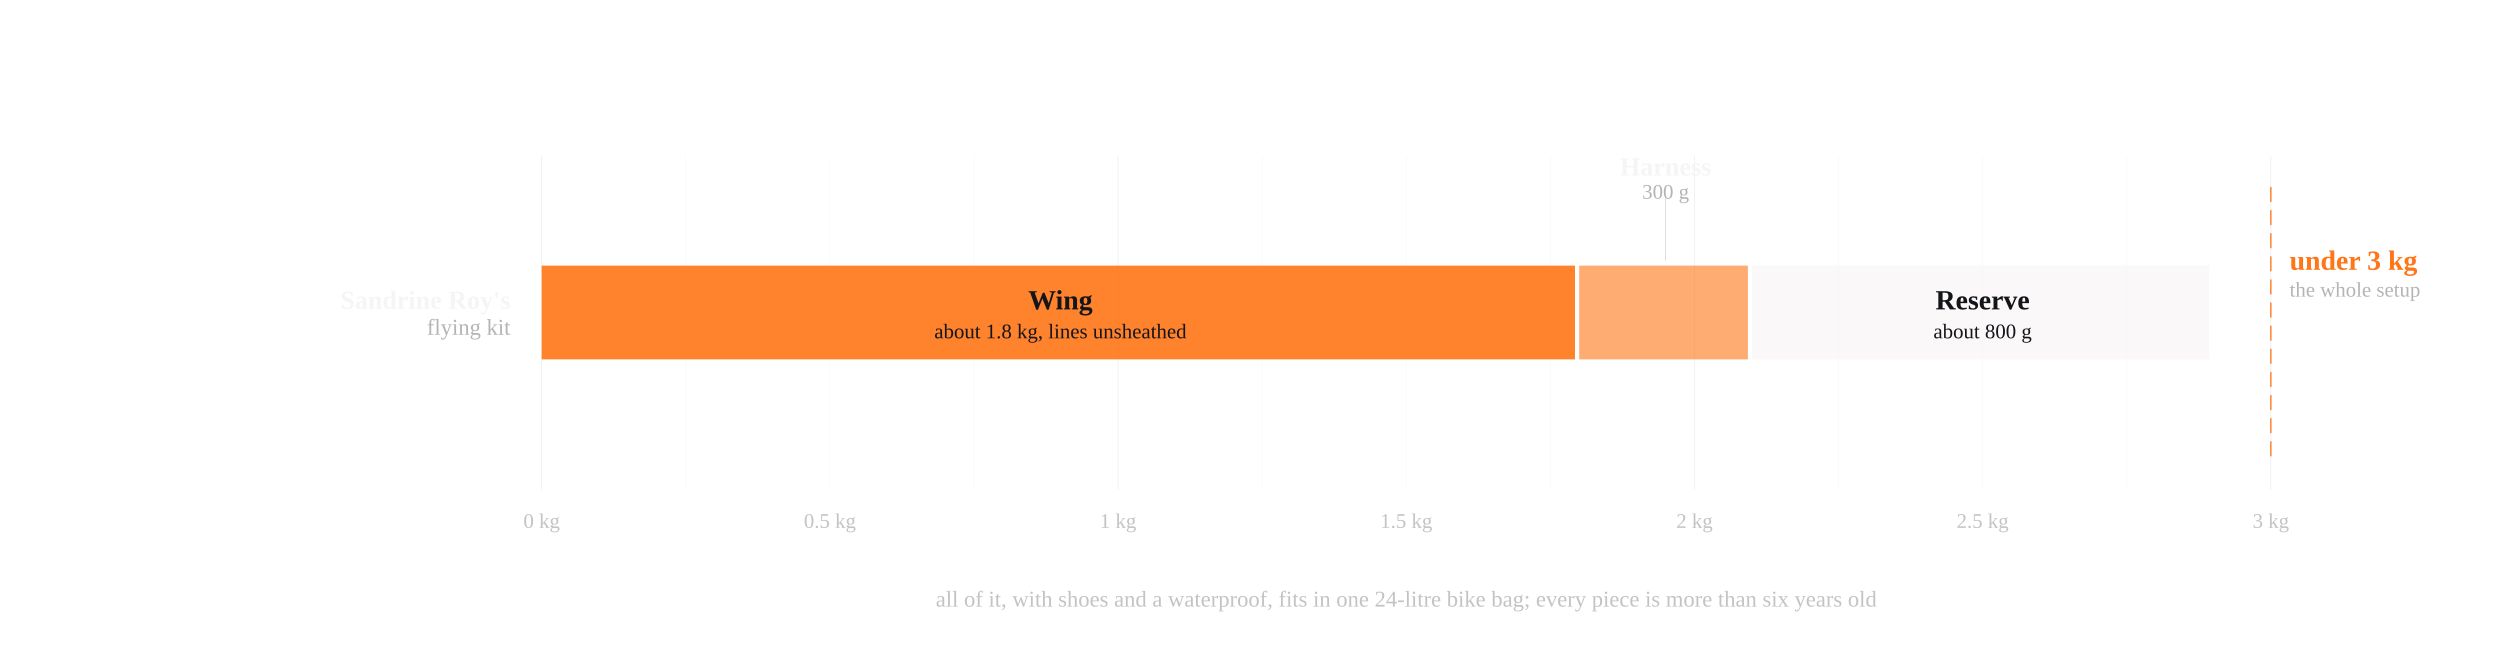
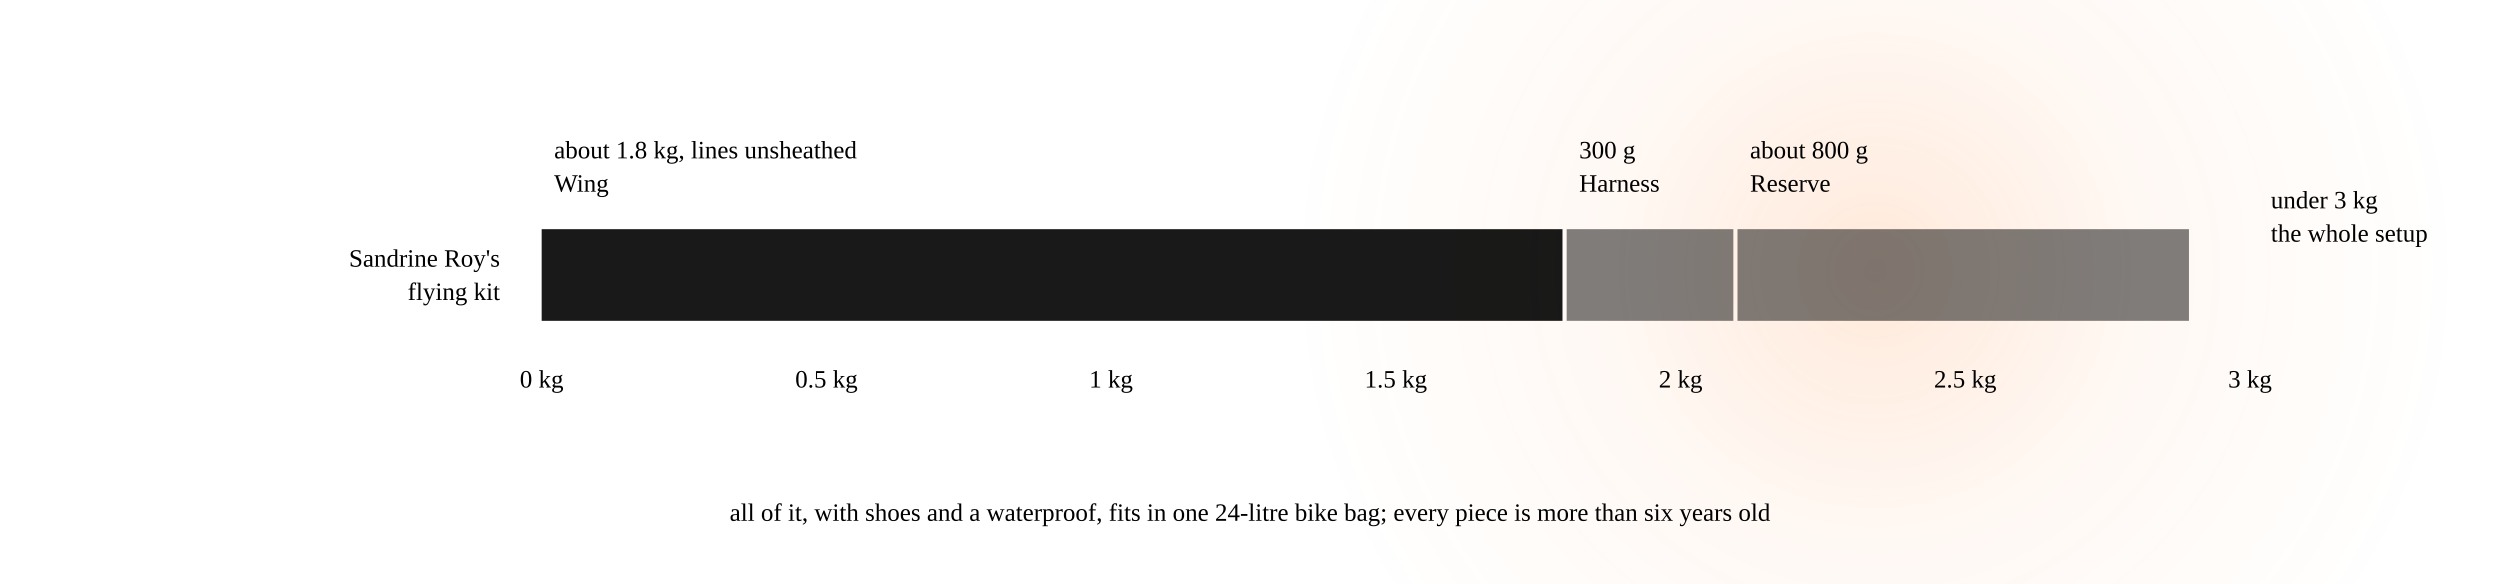
- <svg xmlns="http://www.w3.org/2000/svg" viewBox="0 0 2400 620">
-   <polyline points="520,150 520,470" fill="none" stroke="#b4b4b4" stroke-width="0.6" vector-effect="non-scaling-stroke" stroke-linejoin="round" stroke-opacity="0.3" stroke-linecap="round" />
-   <polyline points="658.3,150 658.3,470" fill="none" stroke="#b4b4b4" stroke-width="0.6" vector-effect="non-scaling-stroke" stroke-linejoin="round" stroke-opacity="0.1" stroke-linecap="round" />
-   <polyline points="796.7,150 796.7,470" fill="none" stroke="#b4b4b4" stroke-width="0.6" vector-effect="non-scaling-stroke" stroke-linejoin="round" stroke-opacity="0.1" stroke-linecap="round" />
-   <polyline points="935,150 935,470" fill="none" stroke="#b4b4b4" stroke-width="0.6" vector-effect="non-scaling-stroke" stroke-linejoin="round" stroke-opacity="0.1" stroke-linecap="round" />
-   <polyline points="1073.3,150 1073.3,470" fill="none" stroke="#b4b4b4" stroke-width="0.6" vector-effect="non-scaling-stroke" stroke-linejoin="round" stroke-opacity="0.3" stroke-linecap="round" />
-   <polyline points="1211.7,150 1211.7,470" fill="none" stroke="#b4b4b4" stroke-width="0.6" vector-effect="non-scaling-stroke" stroke-linejoin="round" stroke-opacity="0.1" stroke-linecap="round" />
-   <polyline points="1350,150 1350,470" fill="none" stroke="#b4b4b4" stroke-width="0.6" vector-effect="non-scaling-stroke" stroke-linejoin="round" stroke-opacity="0.1" stroke-linecap="round" />
-   <polyline points="1488.3,150 1488.3,470" fill="none" stroke="#b4b4b4" stroke-width="0.6" vector-effect="non-scaling-stroke" stroke-linejoin="round" stroke-opacity="0.1" stroke-linecap="round" />
-   <polyline points="1626.7,150 1626.7,470" fill="none" stroke="#b4b4b4" stroke-width="0.6" vector-effect="non-scaling-stroke" stroke-linejoin="round" stroke-opacity="0.3" stroke-linecap="round" />
-   <polyline points="1765,150 1765,470" fill="none" stroke="#b4b4b4" stroke-width="0.6" vector-effect="non-scaling-stroke" stroke-linejoin="round" stroke-opacity="0.1" stroke-linecap="round" />
-   <polyline points="1903.3,150 1903.3,470" fill="none" stroke="#b4b4b4" stroke-width="0.6" vector-effect="non-scaling-stroke" stroke-linejoin="round" stroke-opacity="0.1" stroke-linecap="round" />
-   <polyline points="2041.7,150 2041.7,470" fill="none" stroke="#b4b4b4" stroke-width="0.6" vector-effect="non-scaling-stroke" stroke-linejoin="round" stroke-opacity="0.1" stroke-linecap="round" />
-   <polyline points="2180,150 2180,470" fill="none" stroke="#b4b4b4" stroke-width="0.6" vector-effect="non-scaling-stroke" stroke-linejoin="round" stroke-opacity="0.3" stroke-linecap="round" />
-   <polyline points="1599,250 1599,190" fill="none" stroke="#b4b4b4" stroke-width="0.7" vector-effect="non-scaling-stroke" stroke-linejoin="round" stroke-opacity="0.6" stroke-linecap="round" />
-   <polyline points="2180,180 2180,440" fill="none" stroke="var(--orange,#ff7517)" stroke-width="1.4" vector-effect="non-scaling-stroke" stroke-linejoin="round" stroke-opacity="0.9" stroke-dasharray="13.3 8.9" stroke-linecap="round" />
-   <rect x="520" y="255" width="992" height="90" fill="var(--orange,#ff7517)" fill-opacity="0.9" />
-   <rect x="1516" y="255" width="162" height="90" fill="var(--orange,#ff7517)" fill-opacity="0.6" />
-   <rect x="1682" y="255" width="438.7" height="90" fill="var(--white,#f6f4f4)" fill-opacity="0.6" />
-   <text x="520" y="500" text-anchor="middle" dominant-baseline="central" font-family="var(--font-body,'DM Sans',sans-serif)" font-size="20" font-weight="400" fill="#b4b4b4" fill-opacity="0.8">0 kg</text>
-   <text x="796.7" y="500" text-anchor="middle" dominant-baseline="central" font-family="var(--font-body,'DM Sans',sans-serif)" font-size="20" font-weight="400" fill="#b4b4b4" fill-opacity="0.8">0.5 kg</text>
-   <text x="1073.3" y="500" text-anchor="middle" dominant-baseline="central" font-family="var(--font-body,'DM Sans',sans-serif)" font-size="20" font-weight="400" fill="#b4b4b4" fill-opacity="0.8">1 kg</text>
-   <text x="1350" y="500" text-anchor="middle" dominant-baseline="central" font-family="var(--font-body,'DM Sans',sans-serif)" font-size="20" font-weight="400" fill="#b4b4b4" fill-opacity="0.8">1.5 kg</text>
-   <text x="1626.7" y="500" text-anchor="middle" dominant-baseline="central" font-family="var(--font-body,'DM Sans',sans-serif)" font-size="20" font-weight="400" fill="#b4b4b4" fill-opacity="0.8">2 kg</text>
-   <text x="1903.3" y="500" text-anchor="middle" dominant-baseline="central" font-family="var(--font-body,'DM Sans',sans-serif)" font-size="20" font-weight="400" fill="#b4b4b4" fill-opacity="0.8">2.5 kg</text>
-   <text x="2180" y="500" text-anchor="middle" dominant-baseline="central" font-family="var(--font-body,'DM Sans',sans-serif)" font-size="20" font-weight="400" fill="#b4b4b4" fill-opacity="0.8">3 kg</text>
-   <text x="1018" y="288" text-anchor="middle" dominant-baseline="central" font-family="var(--font-body,'DM Sans',sans-serif)" font-size="26.7" font-weight="600" fill="#141519">Wing</text>
-   <text x="1018" y="318" text-anchor="middle" dominant-baseline="central" font-family="var(--font-body,'DM Sans',sans-serif)" font-size="20" font-weight="400" fill="#141519">about 1.8 kg, lines unsheathed</text>
-   <text x="1599" y="160" text-anchor="middle" dominant-baseline="central" font-family="var(--font-body,'DM Sans',sans-serif)" font-size="25" font-weight="600" fill="var(--white,#f6f4f4)">Harness</text>
-   <text x="1599" y="184" text-anchor="middle" dominant-baseline="central" font-family="var(--font-body,'DM Sans',sans-serif)" font-size="20" font-weight="400" fill="#b4b4b4">300 g</text>
-   <text x="1903.3" y="288" text-anchor="middle" dominant-baseline="central" font-family="var(--font-body,'DM Sans',sans-serif)" font-size="26.7" font-weight="600" fill="#141519">Reserve</text>
-   <text x="1903.3" y="318" text-anchor="middle" dominant-baseline="central" font-family="var(--font-body,'DM Sans',sans-serif)" font-size="20" font-weight="400" fill="#141519">about 800 g</text>
-   <text x="2198" y="250" text-anchor="start" dominant-baseline="central" font-family="var(--font-body,'DM Sans',sans-serif)" font-size="26.7" font-weight="600" fill="var(--orange,#ff7517)">under 3 kg</text>
-   <text x="2198" y="278" text-anchor="start" dominant-baseline="central" font-family="var(--font-body,'DM Sans',sans-serif)" font-size="20" font-weight="400" fill="#b4b4b4">the whole setup</text>
-   <text x="490" y="288" text-anchor="end" dominant-baseline="central" font-family="var(--font-body,'DM Sans',sans-serif)" font-size="25" font-weight="600" fill="var(--white,#f6f4f4)">Sandrine Roy's</text>
-   <text x="490" y="314" text-anchor="end" dominant-baseline="central" font-family="var(--font-body,'DM Sans',sans-serif)" font-size="21.7" font-weight="400" fill="#b4b4b4">flying kit</text>
-   <text x="1350" y="575" text-anchor="middle" dominant-baseline="central" font-family="var(--font-body,'DM Sans',sans-serif)" font-size="21.7" font-weight="400" fill="#b4b4b4" fill-opacity="0.8">all of it, with shoes and a waterproof, fits in one 24-litre bike bag; every piece is more than six years old</text>
+ <svg xmlns="http://www.w3.org/2000/svg" class="dk dk-cq-kit" viewBox="0 0 1200 280" role="img" aria-labelledby="dk-cq-kit-t dk-cq-kit-d">
+   <defs>
+     <radialGradient id="dk-cq-kit-glow">
+       <stop offset="0" stop-color="#ff7517" stop-opacity=".16" />
+       <stop offset=".45" stop-color="#ff7517" stop-opacity=".05" />
+       <stop offset="1" stop-color="#ff7517" stop-opacity="0" />
+     </radialGradient>
+   </defs>
+   <circle cx="900" cy="130" r="280" fill="url(#dk-cq-kit-glow)" />
+   <path class="h" d="M260,96 L260,168" />
+   <text x="260" y="186" class="tb" text-anchor="middle">0 kg</text>
+   <path class="g" d="M328.3,96 L328.3,168" />
+   <path class="g" d="M396.7,96 L396.7,168" />
+   <text x="396.7" y="186" class="tb" text-anchor="middle">0.5 kg</text>
+   <path class="g" d="M465,96 L465,168" />
+   <path class="h" d="M533.3,96 L533.3,168" />
+   <text x="533.3" y="186" class="tb" text-anchor="middle">1 kg</text>
+   <path class="g" d="M601.7,96 L601.7,168" />
+   <path class="g" d="M670,96 L670,168" />
+   <text x="670" y="186" class="tb" text-anchor="middle">1.5 kg</text>
+   <path class="g" d="M738.3,96 L738.3,168" />
+   <path class="h" d="M806.7,96 L806.7,168" />
+   <text x="806.7" y="186" class="tb" text-anchor="middle">2 kg</text>
+   <path class="g" d="M875,96 L875,168" />
+   <path class="g" d="M943.3,96 L943.3,168" />
+   <text x="943.3" y="186" class="tb" text-anchor="middle">2.5 kg</text>
+   <path class="g" d="M1011.7,96 L1011.7,168" />
+   <path class="h" d="M1080,96 L1080,168" />
+   <text x="1080" y="186" class="tb" text-anchor="middle">3 kg</text>
+   <rect class="fa" x="260" y="110" width="490" height="44" style="fill-opacity:0.9" />
+   <rect class="fa" x="752" y="110" width="80" height="44" style="fill-opacity:0.5" />
+   <rect class="fw" x="834" y="110" width="216.7" height="44" style="fill-opacity:0.5" />
+   <path class="a" d="M1080,80 L1080,170" />
+   <text x="266" y="92" class="lab">Wing</text>
+   <text x="266" y="76" class="sub">about 1.8 kg, lines unsheathed</text>
+   <text x="758" y="92" class="lab">Harness</text>
+   <text x="758" y="76" class="sub">300 g</text>
+   <text x="840" y="92" class="lab">Reserve</text>
+   <text x="840" y="76" class="sub">about 800 g</text>
+   <text x="1090" y="100" class="val">under 3 kg</text>
+   <text x="1090" y="116" class="sub">the whole setup</text>
+   <text x="240" y="128" class="lab" text-anchor="end">Sandrine Roy's</text>
+   <text x="240" y="144" class="sub" text-anchor="end">flying kit</text>
+   <text x="600" y="250" class="sub" text-anchor="middle">all of it, with shoes and a waterproof, fits in one 24-litre bike bag; every piece is more than six years old</text>
</svg>
